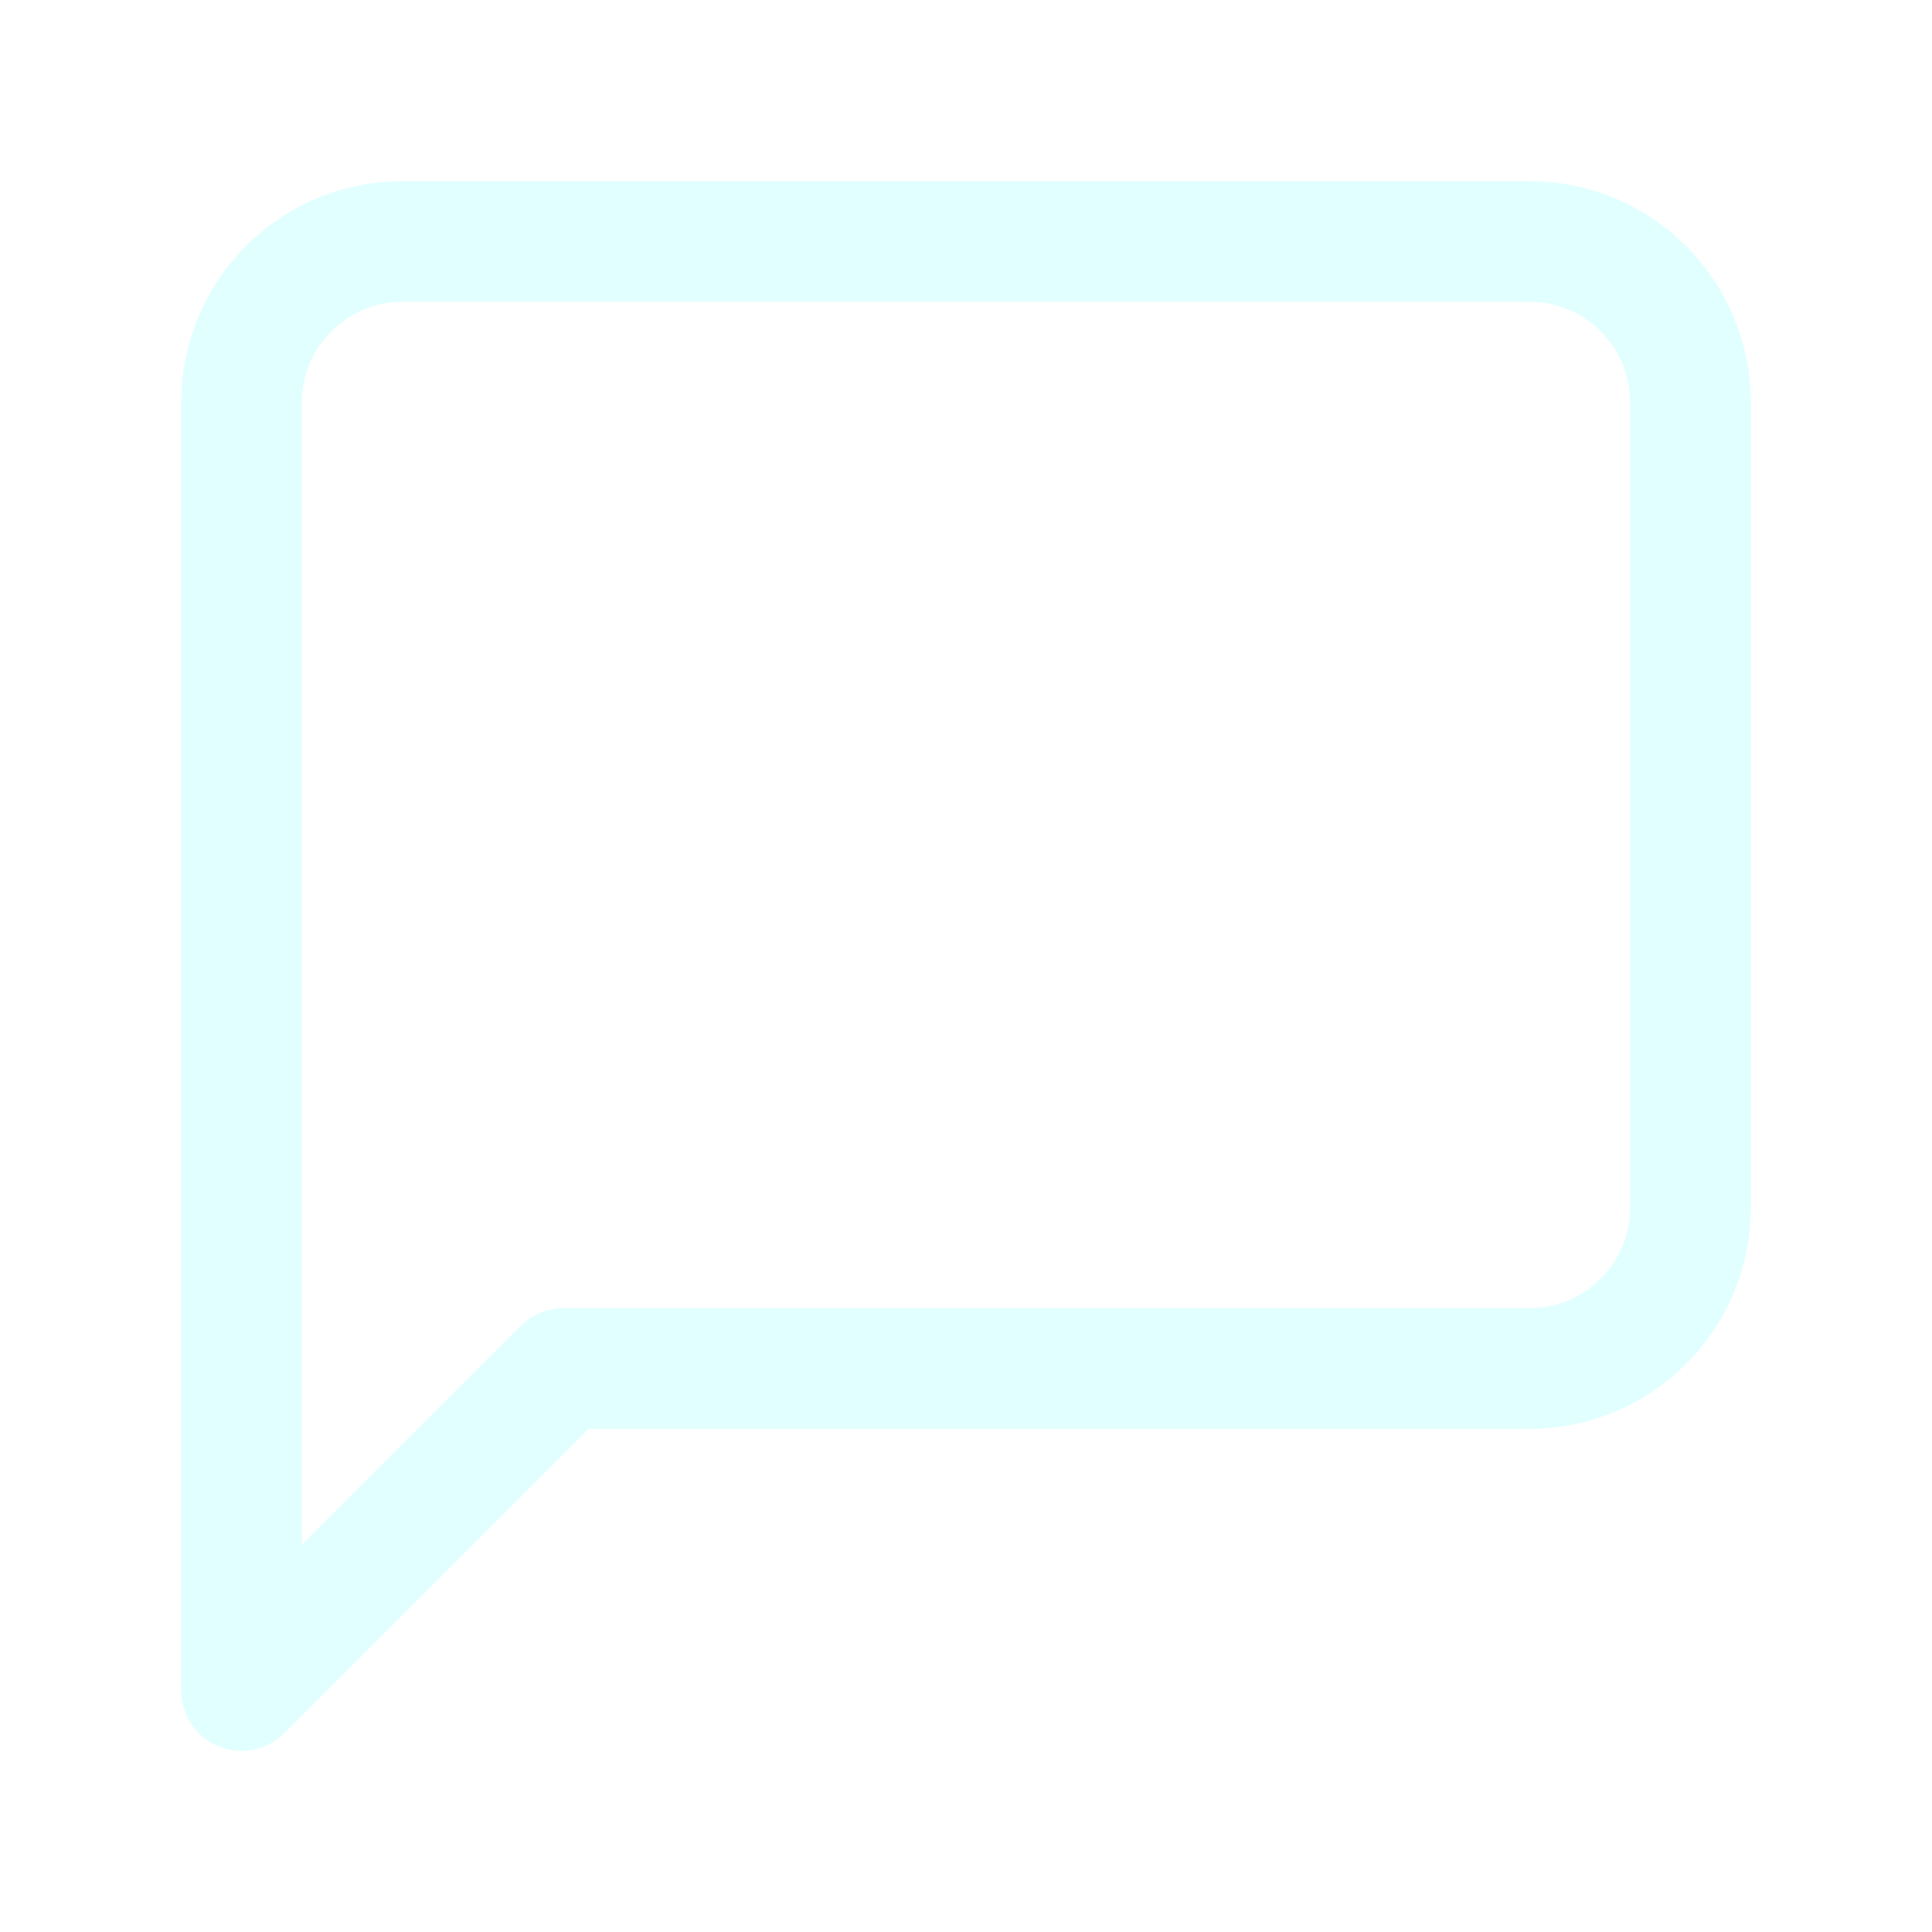
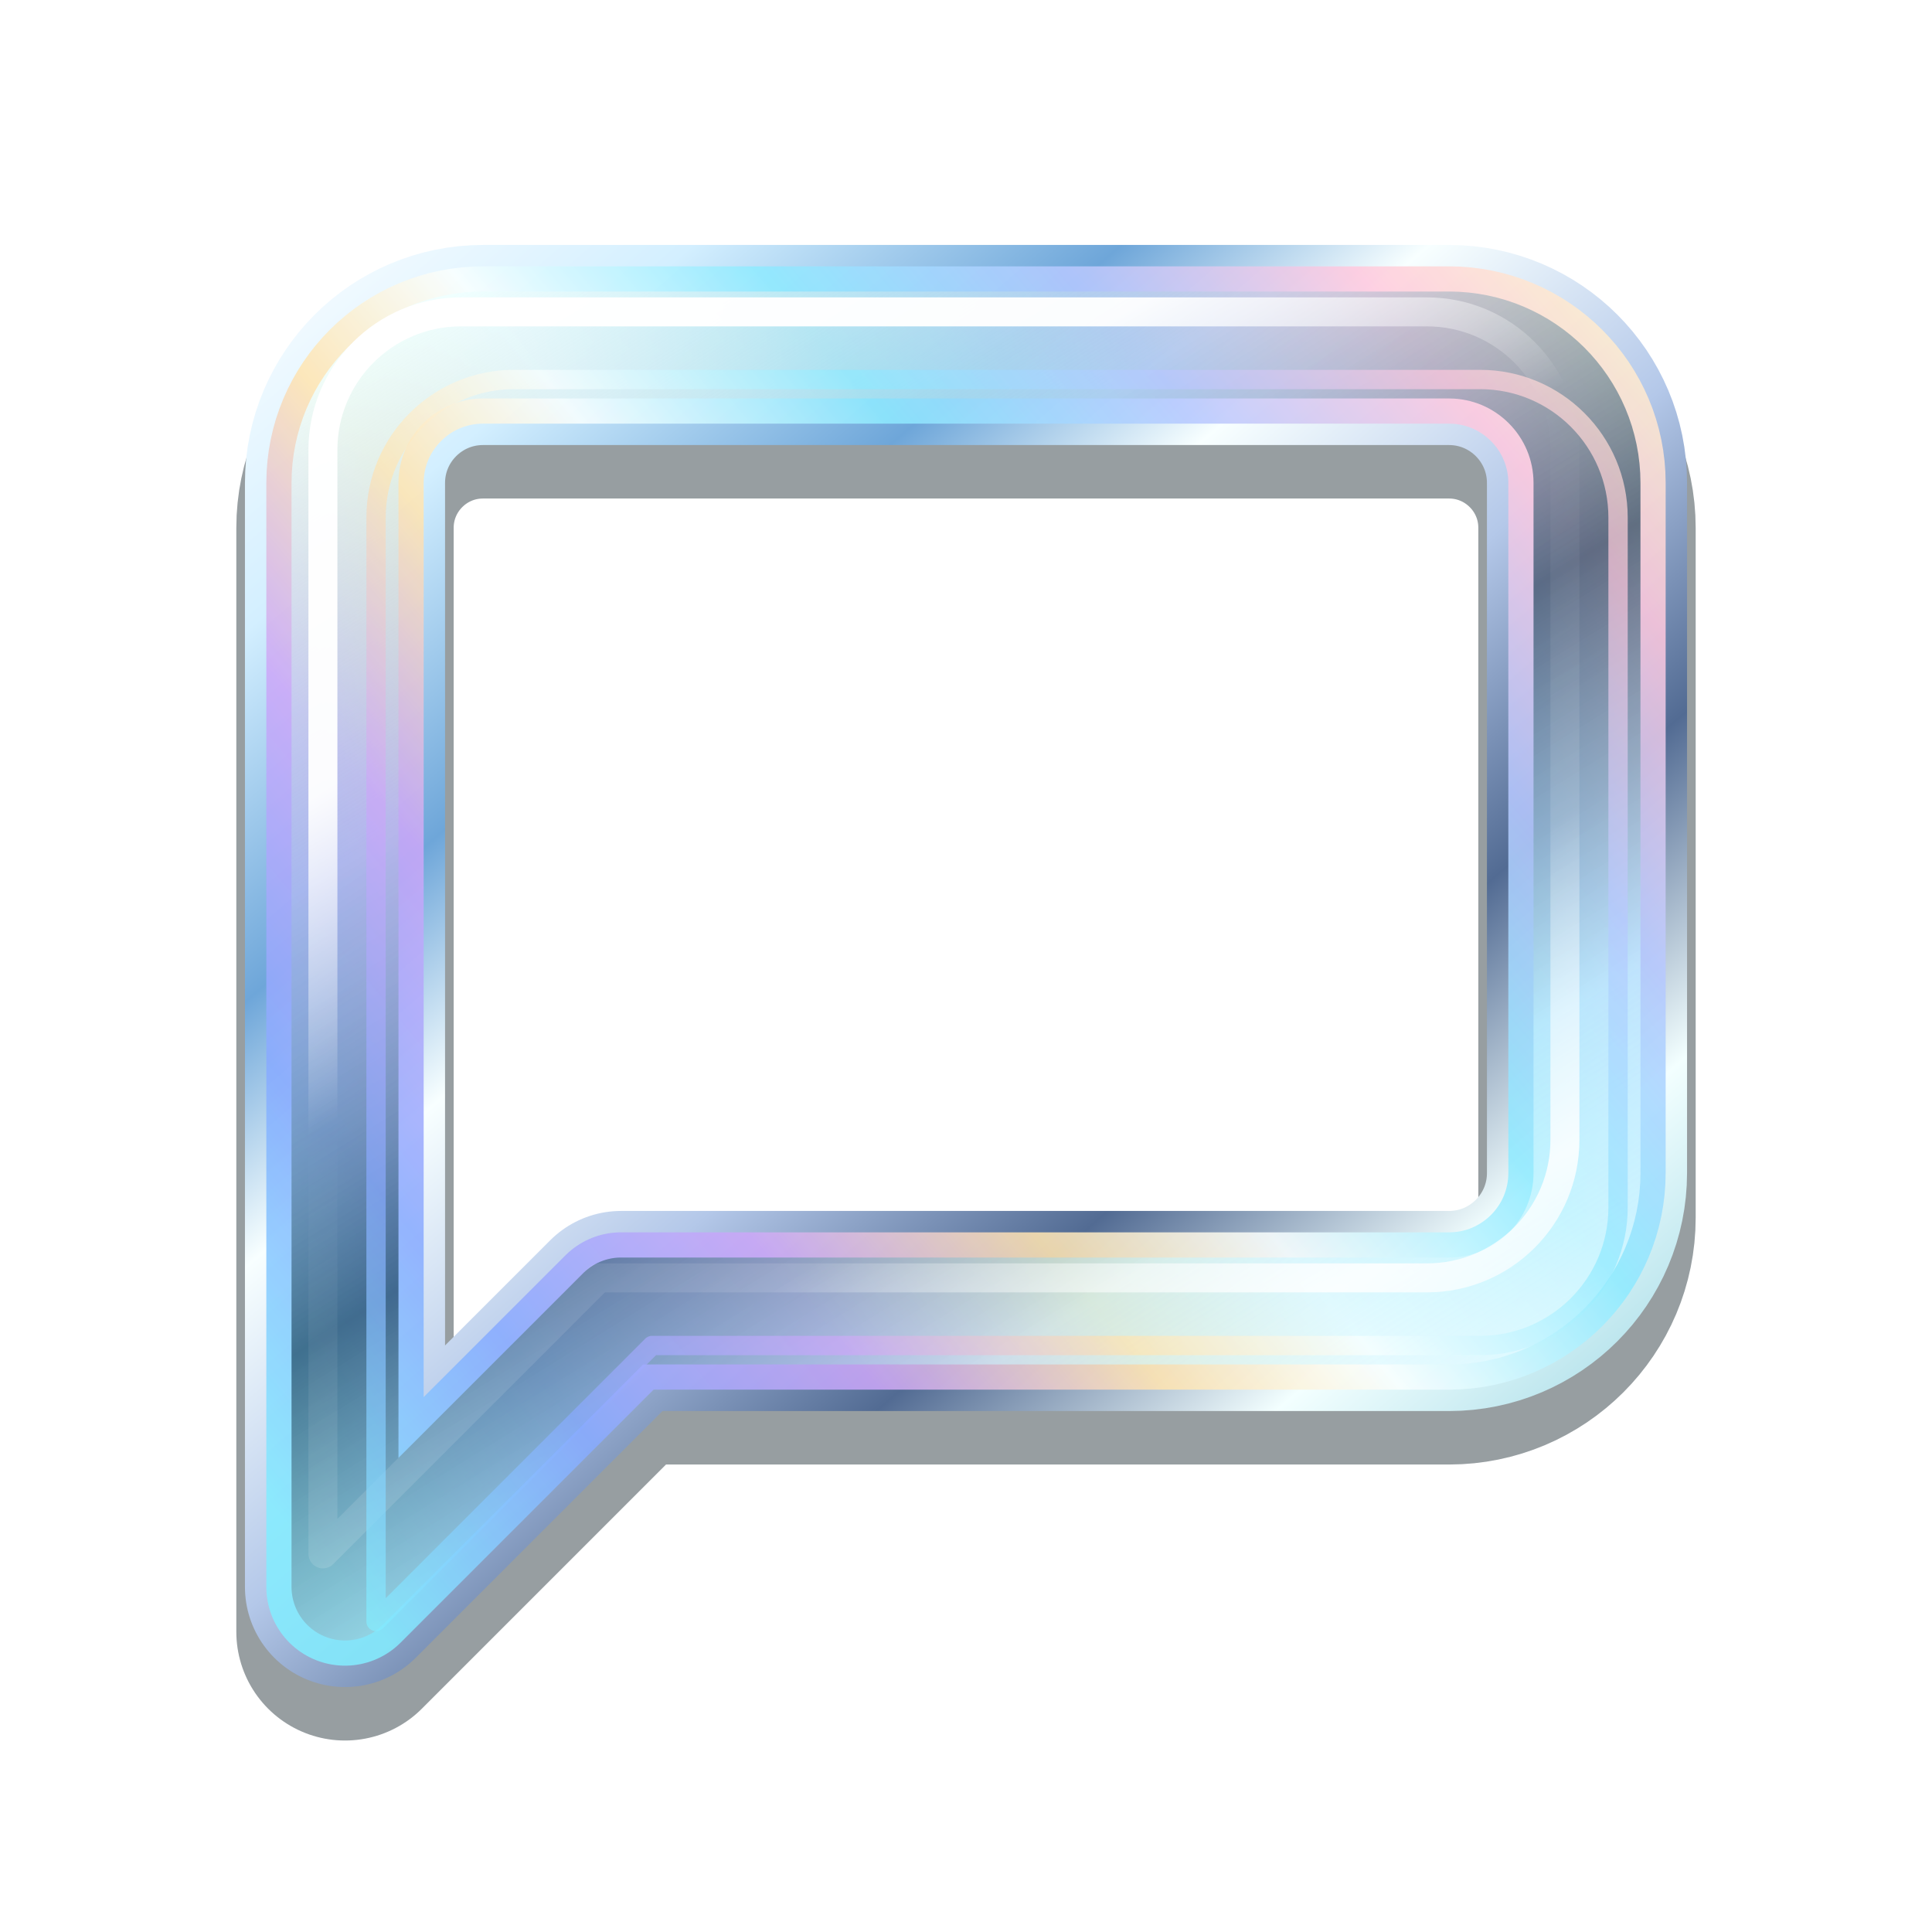
- <svg xmlns="http://www.w3.org/2000/svg" class="lucide lucide-message-square" width="24" height="24" viewBox="0 0 24 24" fill="none" stroke="#e2ffff" stroke-width="1.5" stroke-linecap="round" stroke-linejoin="round">
-   <path d="M21 15a2 2 0 0 1-2 2H7l-4 4V5a2 2 0 0 1 2-2h14a2 2 0 0 1 2 2z" />
+ <svg xmlns="http://www.w3.org/2000/svg" xmlns:xlink="http://www.w3.org/1999/xlink" width="128" height="128" viewBox="-2 -2 28 28" fill="none" stroke-linecap="round" stroke-linejoin="round" data-material="liquid-prism">
+   <defs>
+     <g id="prism-shape">
+       <path d="M21 15a2 2 0 0 1-2 2H7l-4 4V5a2 2 0 0 1 2-2h14a2 2 0 0 1 2 2z" />
+     </g>
+     <linearGradient id="prism-rim" x1="2" y1="1" x2="21" y2="23" gradientUnits="userSpaceOnUse">
+       <stop stop-color="#ffffff" />
+       <stop offset=".15" stop-color="#d3efff" />
+       <stop offset=".29" stop-color="#6ea6d9" />
+       <stop offset=".39" stop-color="#f8ffff" />
+       <stop offset=".52" stop-color="#b4c8e9" />
+       <stop offset=".65" stop-color="#526b93" />
+       <stop offset=".78" stop-color="#f3ffff" />
+       <stop offset=".9" stop-color="#a8dce7" />
+       <stop offset="1" stop-color="#ffffff" />
+     </linearGradient>
+     <linearGradient id="prism-spectrum" x1="2" y1="20" x2="22" y2="3" gradientUnits="userSpaceOnUse">
+       <stop stop-color="#83edff" />
+       <stop offset=".16" stop-color="#88aaff" />
+       <stop offset=".3" stop-color="#cca7f8" />
+       <stop offset=".42" stop-color="#ffe4b0" />
+       <stop offset=".52" stop-color="#f9ffff" />
+       <stop offset=".65" stop-color="#8eeaff" />
+       <stop offset=".78" stop-color="#b7c8ff" />
+       <stop offset=".9" stop-color="#ffc9de" />
+       <stop offset="1" stop-color="#fff2cb" />
+     </linearGradient>
+     <linearGradient id="prism-core" x1="5" y1="2" x2="18" y2="23" gradientUnits="userSpaceOnUse">
+       <stop stop-color="#efffff" stop-opacity=".9" />
+       <stop offset=".25" stop-color="#a8cddc" stop-opacity=".38" />
+       <stop offset=".48" stop-color="#163d55" stop-opacity=".66" />
+       <stop offset=".7" stop-color="#c7f5ff" stop-opacity=".58" />
+       <stop offset="1" stop-color="#ffffff" stop-opacity=".92" />
+     </linearGradient>
+     <linearGradient id="prism-glint" x1="4" y1="2" x2="16" y2="22" gradientUnits="userSpaceOnUse">
+       <stop stop-color="#ffffff" />
+       <stop offset=".27" stop-color="#ffffff" stop-opacity=".95" />
+       <stop offset=".45" stop-color="#ffffff" stop-opacity="0" />
+       <stop offset=".68" stop-color="#ffffff" stop-opacity=".12" />
+       <stop offset=".86" stop-color="#ffffff" stop-opacity=".85" />
+       <stop offset="1" stop-color="#ffffff" stop-opacity=".3" />
+     </linearGradient>
+   </defs>
+   <use xlink:href="#prism-shape" stroke="#061820" stroke-width="3.15" opacity=".42" transform="translate(0 .65)" />
+   <use xlink:href="#prism-shape" stroke="url(#prism-rim)" stroke-width="2.9" />
+   <use xlink:href="#prism-shape" stroke="url(#prism-spectrum)" stroke-width="2.28" opacity=".86" />
+   <use xlink:href="#prism-shape" stroke="url(#prism-core)" stroke-width="1.55" />
+   <use xlink:href="#prism-shape" stroke="url(#prism-glint)" stroke-width=".42" transform="translate(-.32 -.48)" />
+   <use xlink:href="#prism-shape" stroke="url(#prism-spectrum)" stroke-width=".28" opacity=".7" transform="translate(.45 .5)" />
</svg>
